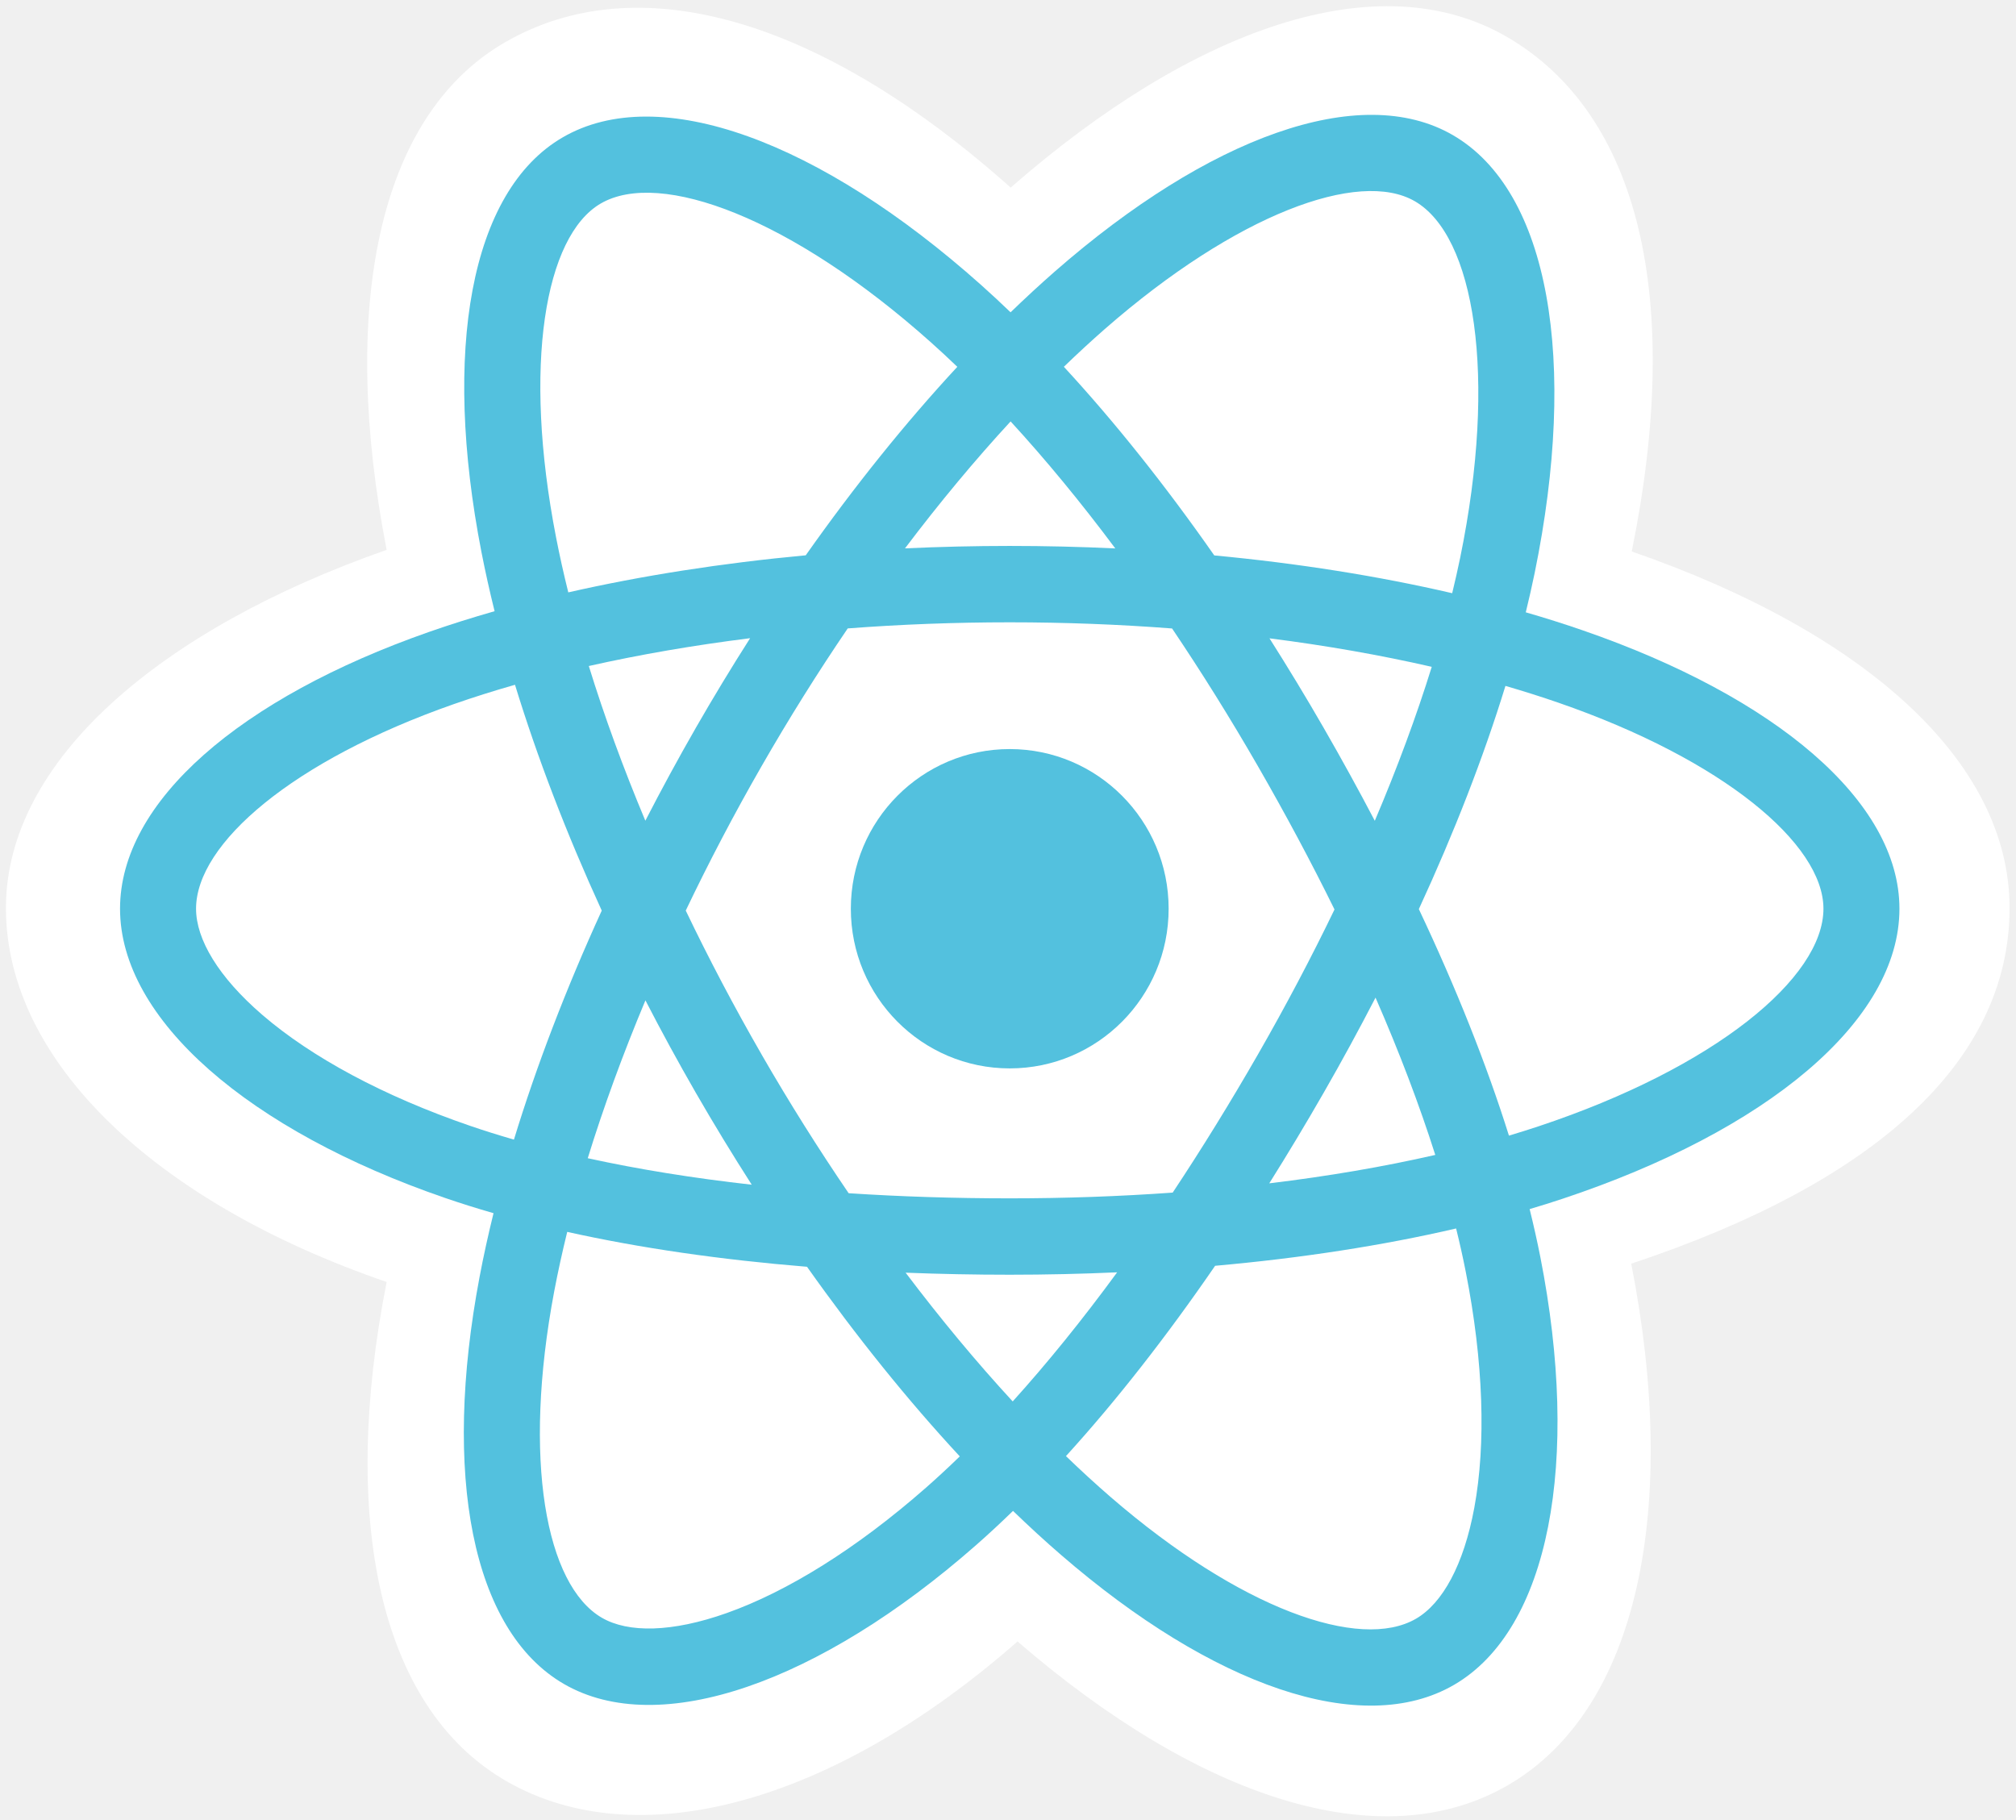
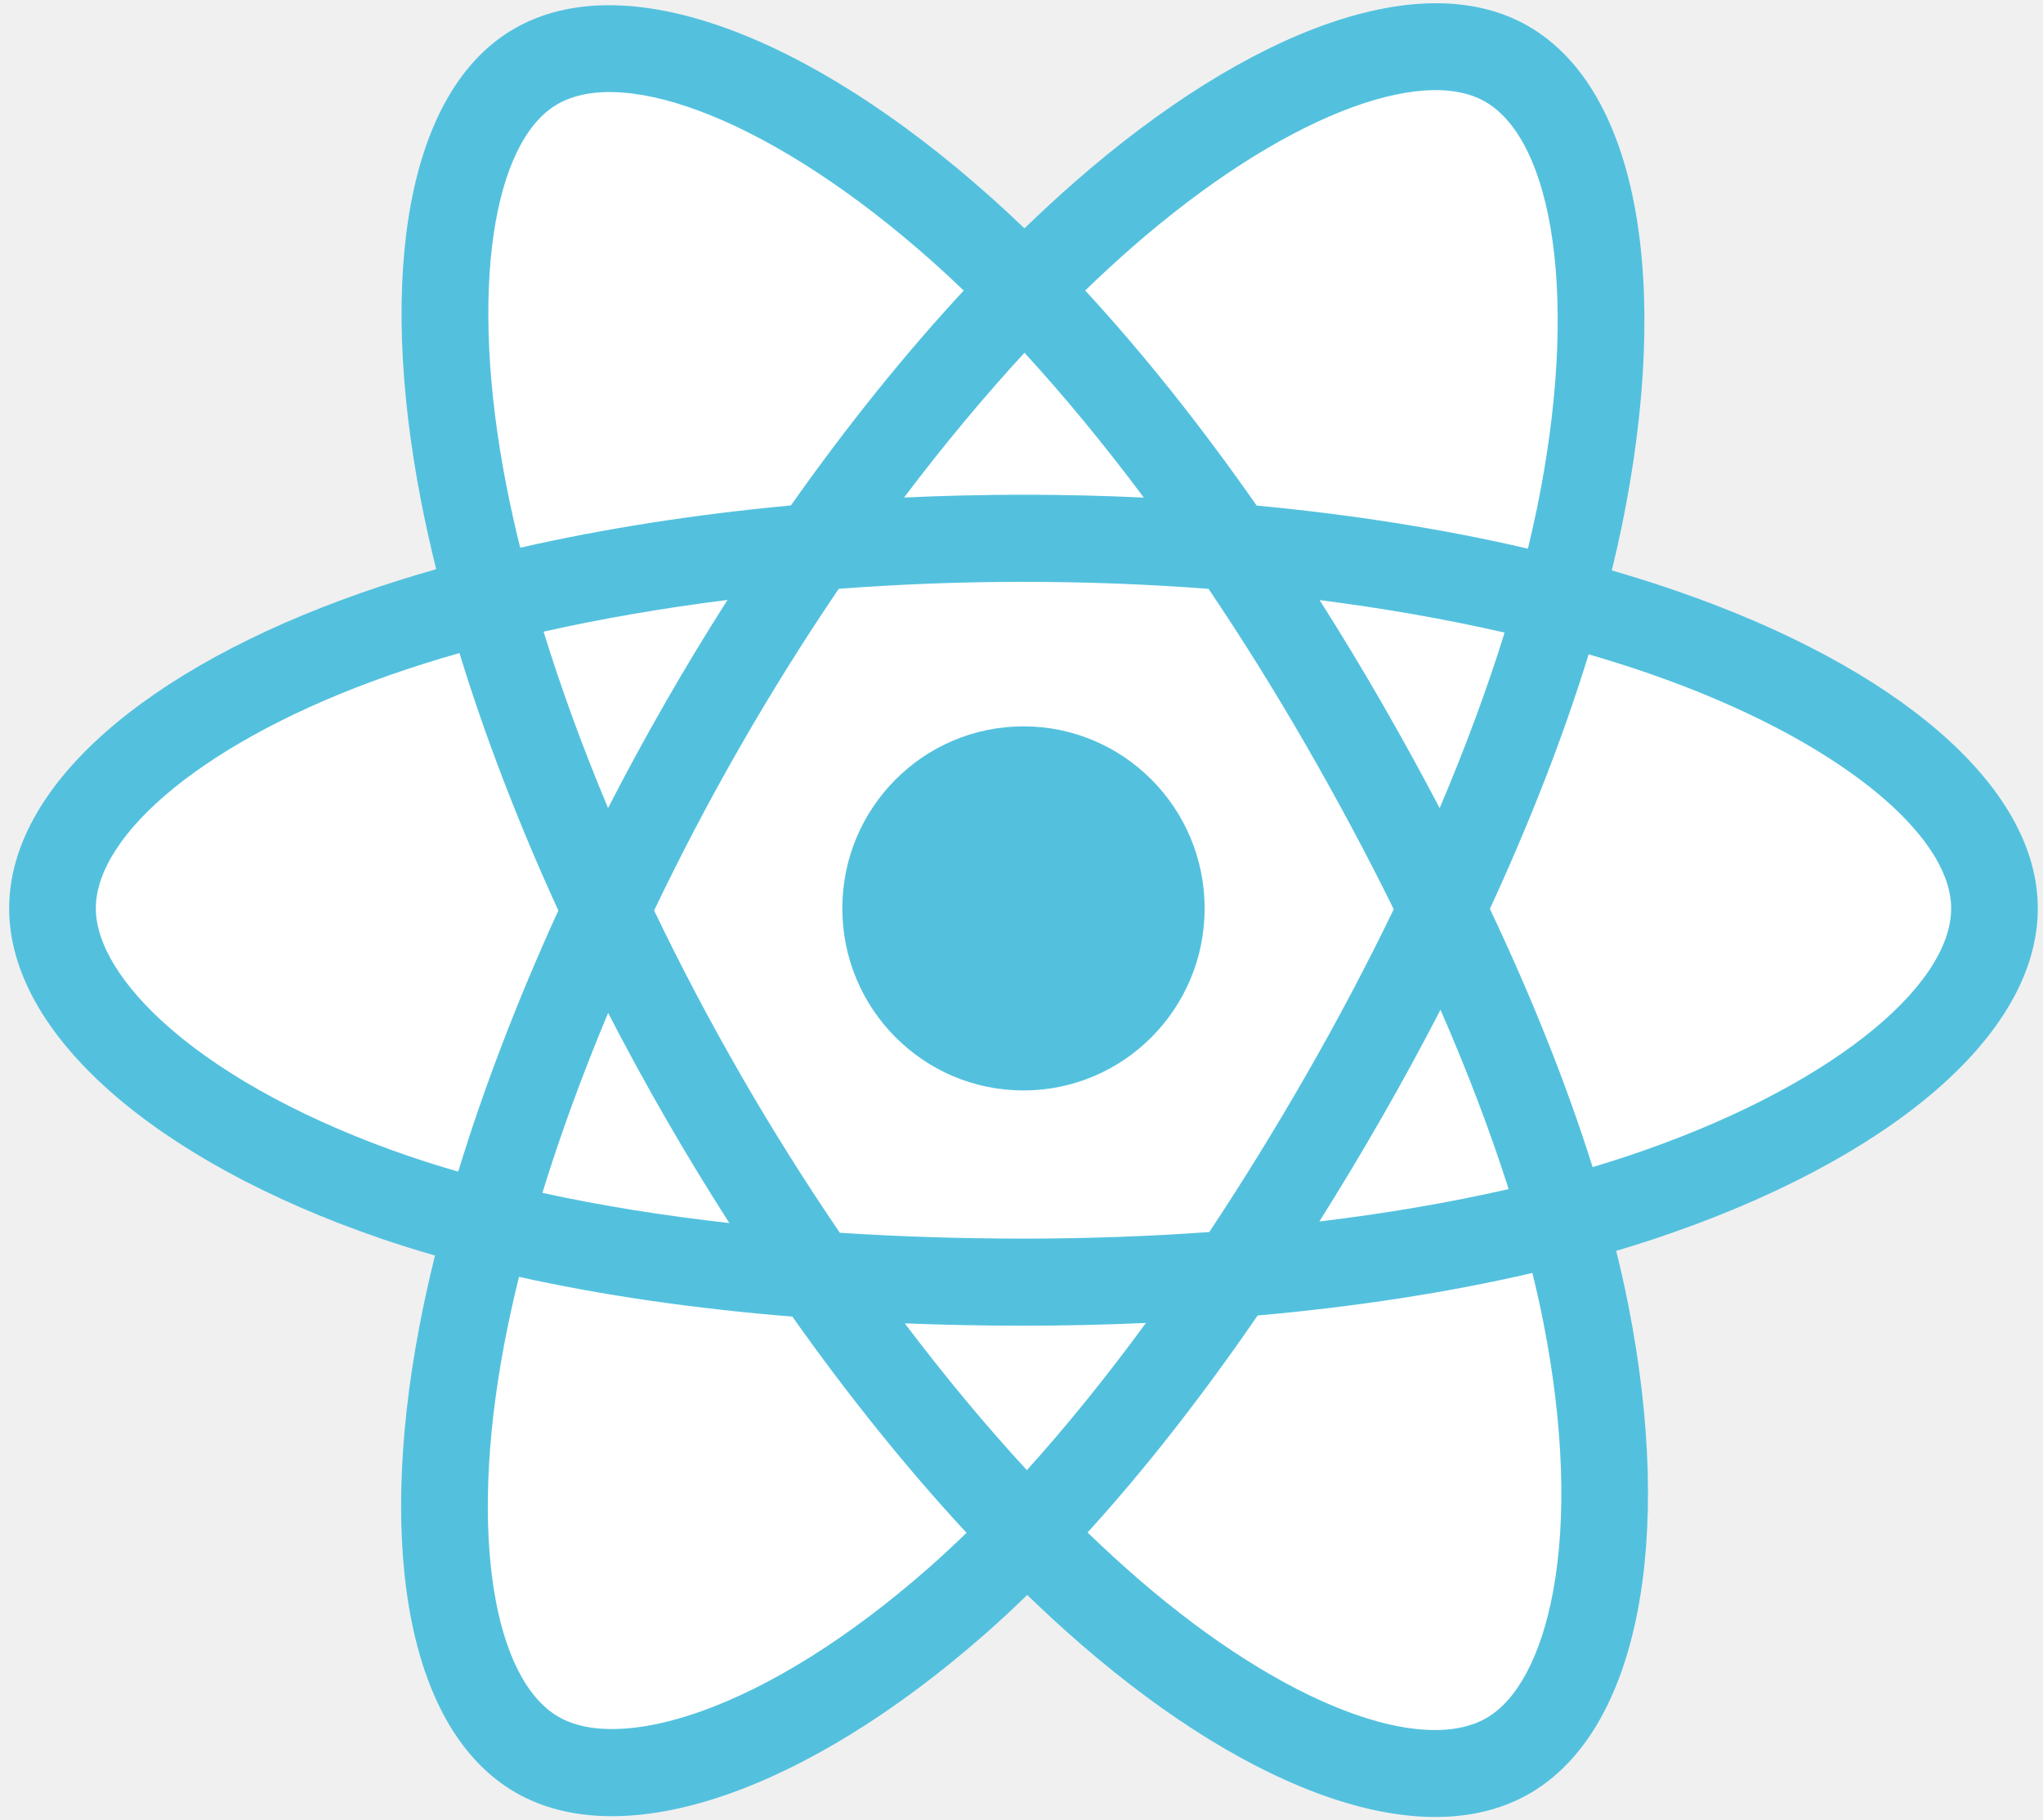
- <svg xmlns="http://www.w3.org/2000/svg" width="72" height="65" viewBox="0 0 72 65" fill="none">
-   <path d="M0.212 32.429C0.212 37.86 5.489 42.929 13.809 45.786C12.147 54.19 13.511 60.964 18.066 63.603C22.747 66.316 29.721 64.438 36.341 58.624C42.794 64.204 49.316 66.4 53.866 63.752C58.543 61.032 59.965 53.799 58.258 45.132C66.924 42.254 71.77 37.931 71.77 32.429C71.77 27.125 66.484 22.536 58.276 19.697C60.114 10.673 58.557 4.063 53.814 1.315C49.241 -1.335 42.644 0.975 36.096 6.7C29.285 0.623 22.752 -1.233 18.014 1.524C13.446 4.181 12.142 11.078 13.809 19.638C5.77 22.454 0.212 27.146 0.212 32.429Z" fill="white" />
-   <path d="M56.538 22.517C55.879 22.288 55.196 22.073 54.492 21.869C54.608 21.395 54.714 20.927 54.809 20.467C56.357 12.913 55.345 6.828 51.887 4.825C48.572 2.904 43.15 4.907 37.674 9.695C37.148 10.156 36.62 10.643 36.092 11.154C35.74 10.816 35.389 10.489 35.039 10.177C29.3 5.057 23.547 2.899 20.093 4.908C16.781 6.835 15.8 12.556 17.194 19.714C17.329 20.405 17.486 21.111 17.664 21.829C16.85 22.062 16.064 22.309 15.312 22.573C8.584 24.93 4.287 28.624 4.287 32.455C4.287 36.413 8.9 40.382 15.908 42.789C16.461 42.979 17.035 43.159 17.626 43.329C17.434 44.106 17.267 44.867 17.127 45.609C15.798 52.643 16.836 58.228 20.139 60.143C23.551 62.12 29.277 60.087 34.853 55.19C35.294 54.803 35.736 54.392 36.179 53.962C36.754 54.518 37.327 55.044 37.898 55.537C43.298 60.207 48.633 62.093 51.933 60.173C55.342 58.19 56.449 52.19 55.011 44.89C54.901 44.333 54.773 43.763 54.63 43.183C55.032 43.064 55.427 42.941 55.812 42.812C63.097 40.387 67.837 36.466 67.837 32.455C67.837 28.61 63.402 24.891 56.538 22.517Z" fill="#53C1DE" />
-   <path d="M54.958 40.223C54.611 40.339 54.254 40.45 53.891 40.559C53.087 38 52.001 35.279 50.673 32.469C51.94 29.725 52.984 27.039 53.766 24.497C54.416 24.686 55.047 24.886 55.655 25.096C61.535 27.13 65.123 30.138 65.123 32.455C65.123 34.924 61.249 38.129 54.958 40.223ZM52.348 45.42C52.984 48.648 53.075 51.566 52.654 53.848C52.275 55.898 51.514 57.265 50.573 57.812C48.57 58.977 44.287 57.463 39.668 53.469C39.139 53.011 38.605 52.522 38.07 52.005C39.861 50.037 41.651 47.749 43.397 45.208C46.469 44.934 49.372 44.487 52.004 43.875C52.134 44.401 52.249 44.916 52.348 45.42ZM25.953 57.611C23.996 58.305 22.438 58.325 21.496 57.779C19.491 56.617 18.658 52.133 19.794 46.117C19.925 45.428 20.08 44.721 20.258 43.997C22.862 44.576 25.743 44.992 28.822 45.243C30.581 47.729 32.422 50.014 34.278 52.015C33.872 52.409 33.468 52.783 33.067 53.136C30.601 55.301 28.131 56.838 25.953 57.611ZM16.786 40.208C13.687 39.144 11.128 37.76 9.374 36.251C7.798 34.895 7.002 33.548 7.002 32.455C7.002 30.13 10.452 27.164 16.206 25.148C16.904 24.904 17.635 24.673 18.393 24.457C19.189 27.056 20.232 29.774 21.491 32.522C20.216 35.311 19.158 38.072 18.355 40.701C17.814 40.545 17.29 40.381 16.786 40.208ZM19.859 19.19C18.665 13.057 19.458 8.43 21.454 7.269C23.58 6.032 28.281 7.796 33.236 12.217C33.553 12.499 33.871 12.795 34.19 13.101C32.343 15.093 30.519 17.361 28.776 19.833C25.787 20.111 22.926 20.558 20.296 21.157C20.13 20.489 19.984 19.832 19.859 19.19ZM47.272 25.992C46.643 24.9 45.997 23.835 45.339 22.798C47.367 23.056 49.309 23.398 51.134 23.816C50.586 25.58 49.903 27.424 49.1 29.315C48.523 28.215 47.914 27.106 47.272 25.992ZM36.093 15.051C37.345 16.414 38.599 17.936 39.832 19.587C38.589 19.528 37.331 19.498 36.062 19.498C34.806 19.498 33.556 19.528 32.321 19.585C33.556 17.95 34.821 16.43 36.093 15.051ZM24.842 26.011C24.214 27.105 23.616 28.208 23.048 29.312C22.258 27.428 21.581 25.576 21.029 23.787C22.842 23.379 24.776 23.046 26.79 22.793C26.123 23.839 25.472 24.913 24.842 26.01V26.011ZM26.848 42.312C24.767 42.079 22.804 41.763 20.991 41.366C21.553 39.545 22.244 37.653 23.051 35.728C23.62 36.833 24.221 37.936 24.853 39.033H24.853C25.497 40.15 26.164 41.245 26.848 42.312ZM36.168 50.052C34.881 48.657 33.598 47.114 32.344 45.454C33.561 45.502 34.801 45.527 36.062 45.527C37.358 45.527 38.638 45.498 39.898 45.441C38.661 47.131 37.411 48.676 36.168 50.052ZM49.126 35.63C49.975 37.576 50.691 39.458 51.26 41.248C49.417 41.67 47.428 42.01 45.331 42.263C45.991 41.213 46.642 40.129 47.282 39.014C47.93 37.886 48.544 36.756 49.126 35.63ZM44.931 37.651C43.937 39.382 42.917 41.034 41.882 42.594C39.996 42.729 38.048 42.799 36.062 42.799C34.085 42.799 32.161 42.737 30.309 42.616C29.232 41.036 28.189 39.379 27.202 37.666H27.203C26.218 35.957 25.312 34.234 24.491 32.521C25.312 30.803 26.215 29.078 27.194 27.373L27.194 27.373C28.175 25.663 29.208 24.014 30.276 22.444C32.166 22.3 34.104 22.226 36.062 22.226H36.062C38.03 22.226 39.97 22.301 41.86 22.446C42.911 24.005 43.937 25.648 44.922 27.358C45.918 29.088 46.834 30.802 47.661 32.482C46.836 34.191 45.923 35.922 44.931 37.651ZM50.531 7.188C52.659 8.421 53.487 13.395 52.15 19.916C52.064 20.332 51.968 20.756 51.864 21.186C49.228 20.574 46.364 20.119 43.367 19.837C41.621 17.338 39.811 15.067 37.995 13.1C38.483 12.628 38.971 12.178 39.456 11.753C44.148 7.65 48.533 6.03 50.531 7.188Z" fill="white" />
-   <path d="M36.062 26.753C39.196 26.753 41.737 29.306 41.737 32.455C41.737 35.605 39.196 38.158 36.062 38.158C32.928 38.158 30.387 35.605 30.387 32.455C30.387 29.306 32.928 26.753 36.062 26.753Z" fill="#53C1DE" />
+ <svg xmlns="http://www.w3.org/2000/svg" width="64" height="57" viewBox="0 0 64 57" fill="none">
+   <path d="M52.538 18.517C51.879 18.288 51.196 18.073 50.492 17.869C50.608 17.395 50.714 16.927 50.809 16.467C52.357 8.913 51.345 2.828 47.887 0.825C44.572 -1.096 39.15 0.907 33.674 5.695C33.148 6.156 32.62 6.643 32.092 7.154C31.74 6.816 31.389 6.489 31.039 6.177C25.3 1.057 19.547 -1.101 16.093 0.908C12.781 2.835 11.8 8.556 13.194 15.714C13.329 16.405 13.486 17.111 13.664 17.829C12.85 18.062 12.064 18.309 11.312 18.573C4.584 20.93 0.287 24.624 0.287 28.455C0.287 32.413 4.9 36.382 11.908 38.789C12.461 38.979 13.035 39.159 13.626 39.329C13.434 40.106 13.267 40.867 13.127 41.609C11.798 48.643 12.836 54.228 16.139 56.143C19.551 58.12 25.277 56.087 30.853 51.19C31.294 50.803 31.736 50.392 32.179 49.962C32.754 50.518 33.327 51.044 33.898 51.537C39.298 56.207 44.633 58.093 47.933 56.173C51.342 54.19 52.449 48.19 51.011 40.89C50.901 40.333 50.773 39.763 50.63 39.183C51.032 39.064 51.427 38.941 51.812 38.812C59.097 36.387 63.837 32.466 63.837 28.455C63.837 24.61 59.402 20.891 52.538 18.517Z" fill="#53C1DE" />
+   <path d="M50.958 36.223C50.611 36.339 50.254 36.45 49.891 36.559C49.087 34 48.001 31.279 46.673 28.469C47.94 25.725 48.984 23.039 49.766 20.497C50.416 20.686 51.047 20.886 51.655 21.096C57.535 23.13 61.123 26.138 61.123 28.455C61.123 30.924 57.249 34.129 50.958 36.223ZM48.348 41.42C48.984 44.648 49.075 47.566 48.654 49.848C48.275 51.898 47.514 53.265 46.573 53.812C44.57 54.977 40.287 53.463 35.668 49.469C35.139 49.011 34.605 48.522 34.07 48.005C35.861 46.037 37.651 43.749 39.397 41.208C42.469 40.934 45.372 40.487 48.004 39.875C48.134 40.401 48.249 40.916 48.348 41.42ZM21.953 53.611C19.996 54.305 18.438 54.325 17.496 53.779C15.491 52.617 14.658 48.133 15.794 42.117C15.925 41.428 16.08 40.721 16.258 39.997C18.862 40.576 21.743 40.992 24.822 41.243C26.581 43.729 28.422 46.014 30.278 48.015C29.872 48.409 29.468 48.783 29.067 49.136C26.601 51.301 24.131 52.838 21.953 53.611ZM12.786 36.208C9.687 35.144 7.128 33.76 5.374 32.251C3.798 30.895 3.002 29.548 3.002 28.455C3.002 26.13 6.452 23.164 12.206 21.148C12.904 20.904 13.635 20.673 14.393 20.457C15.189 23.056 16.232 25.774 17.491 28.522C16.216 31.311 15.158 34.072 14.354 36.701C13.814 36.545 13.29 36.381 12.786 36.208ZM15.859 15.19C14.665 9.057 15.458 4.43 17.454 3.269C19.58 2.032 24.281 3.796 29.236 8.217C29.553 8.499 29.871 8.795 30.19 9.101C28.343 11.093 26.519 13.361 24.776 15.833C21.787 16.111 18.926 16.558 16.296 17.157C16.13 16.489 15.984 15.832 15.859 15.19ZM43.272 21.992C42.643 20.9 41.997 19.835 41.339 18.798C43.367 19.056 45.309 19.398 47.134 19.816C46.586 21.58 45.903 23.424 45.1 25.315C44.523 24.215 43.914 23.106 43.272 21.992ZM32.093 11.051C33.345 12.414 34.599 13.936 35.832 15.587C34.589 15.528 33.331 15.498 32.062 15.498C30.806 15.498 29.556 15.528 28.321 15.585C29.556 13.95 30.821 12.43 32.093 11.051ZM20.842 22.011C20.214 23.105 19.616 24.208 19.048 25.312C18.258 23.428 17.581 21.576 17.029 19.787C18.842 19.379 20.776 19.046 22.79 18.793C22.123 19.839 21.472 20.913 20.842 22.01V22.011ZM22.848 38.312C20.767 38.079 18.804 37.763 16.991 37.366C17.553 35.545 18.244 33.653 19.051 31.729C19.62 32.833 20.221 33.936 20.853 35.033H20.853C21.497 36.15 22.164 37.245 22.848 38.312ZM32.168 46.052C30.881 44.657 29.598 43.114 28.344 41.454C29.561 41.502 30.802 41.527 32.062 41.527C33.358 41.527 34.638 41.498 35.898 41.441C34.661 43.131 33.411 44.676 32.168 46.052ZM45.126 31.63C45.975 33.576 46.691 35.458 47.26 37.248C45.417 37.67 43.428 38.01 41.331 38.263C41.991 37.213 42.642 36.129 43.282 35.014C43.93 33.886 44.544 32.756 45.126 31.63ZM40.931 33.651C39.937 35.382 38.917 37.034 37.882 38.594C35.996 38.729 34.048 38.799 32.062 38.799C30.085 38.799 28.161 38.737 26.309 38.616C25.232 37.036 24.189 35.379 23.202 33.666H23.203C22.218 31.957 21.312 30.234 20.491 28.521C21.312 26.803 22.215 25.078 23.194 23.373L23.194 23.373C24.175 21.663 25.208 20.014 26.276 18.444C28.166 18.3 30.104 18.226 32.062 18.226H32.062C34.03 18.226 35.97 18.301 37.86 18.446C38.911 20.005 39.937 21.648 40.922 23.358C41.918 25.088 42.834 26.802 43.661 28.482C42.836 30.192 41.923 31.922 40.931 33.651ZM46.531 3.188C48.659 4.421 49.487 9.395 48.15 15.916C48.064 16.332 47.968 16.756 47.864 17.186C45.228 16.574 42.364 16.119 39.367 15.837C37.621 13.338 35.811 11.067 33.995 9.1C34.483 8.628 34.971 8.178 35.456 7.753C40.148 3.65 44.533 2.03 46.531 3.188Z" fill="white" />
+   <path d="M32.062 22.753C35.196 22.753 37.737 25.306 37.737 28.455C37.737 31.605 35.196 34.158 32.062 34.158C28.928 34.158 26.387 31.605 26.387 28.455C26.387 25.306 28.928 22.753 32.062 22.753Z" fill="#53C1DE" />
</svg>
